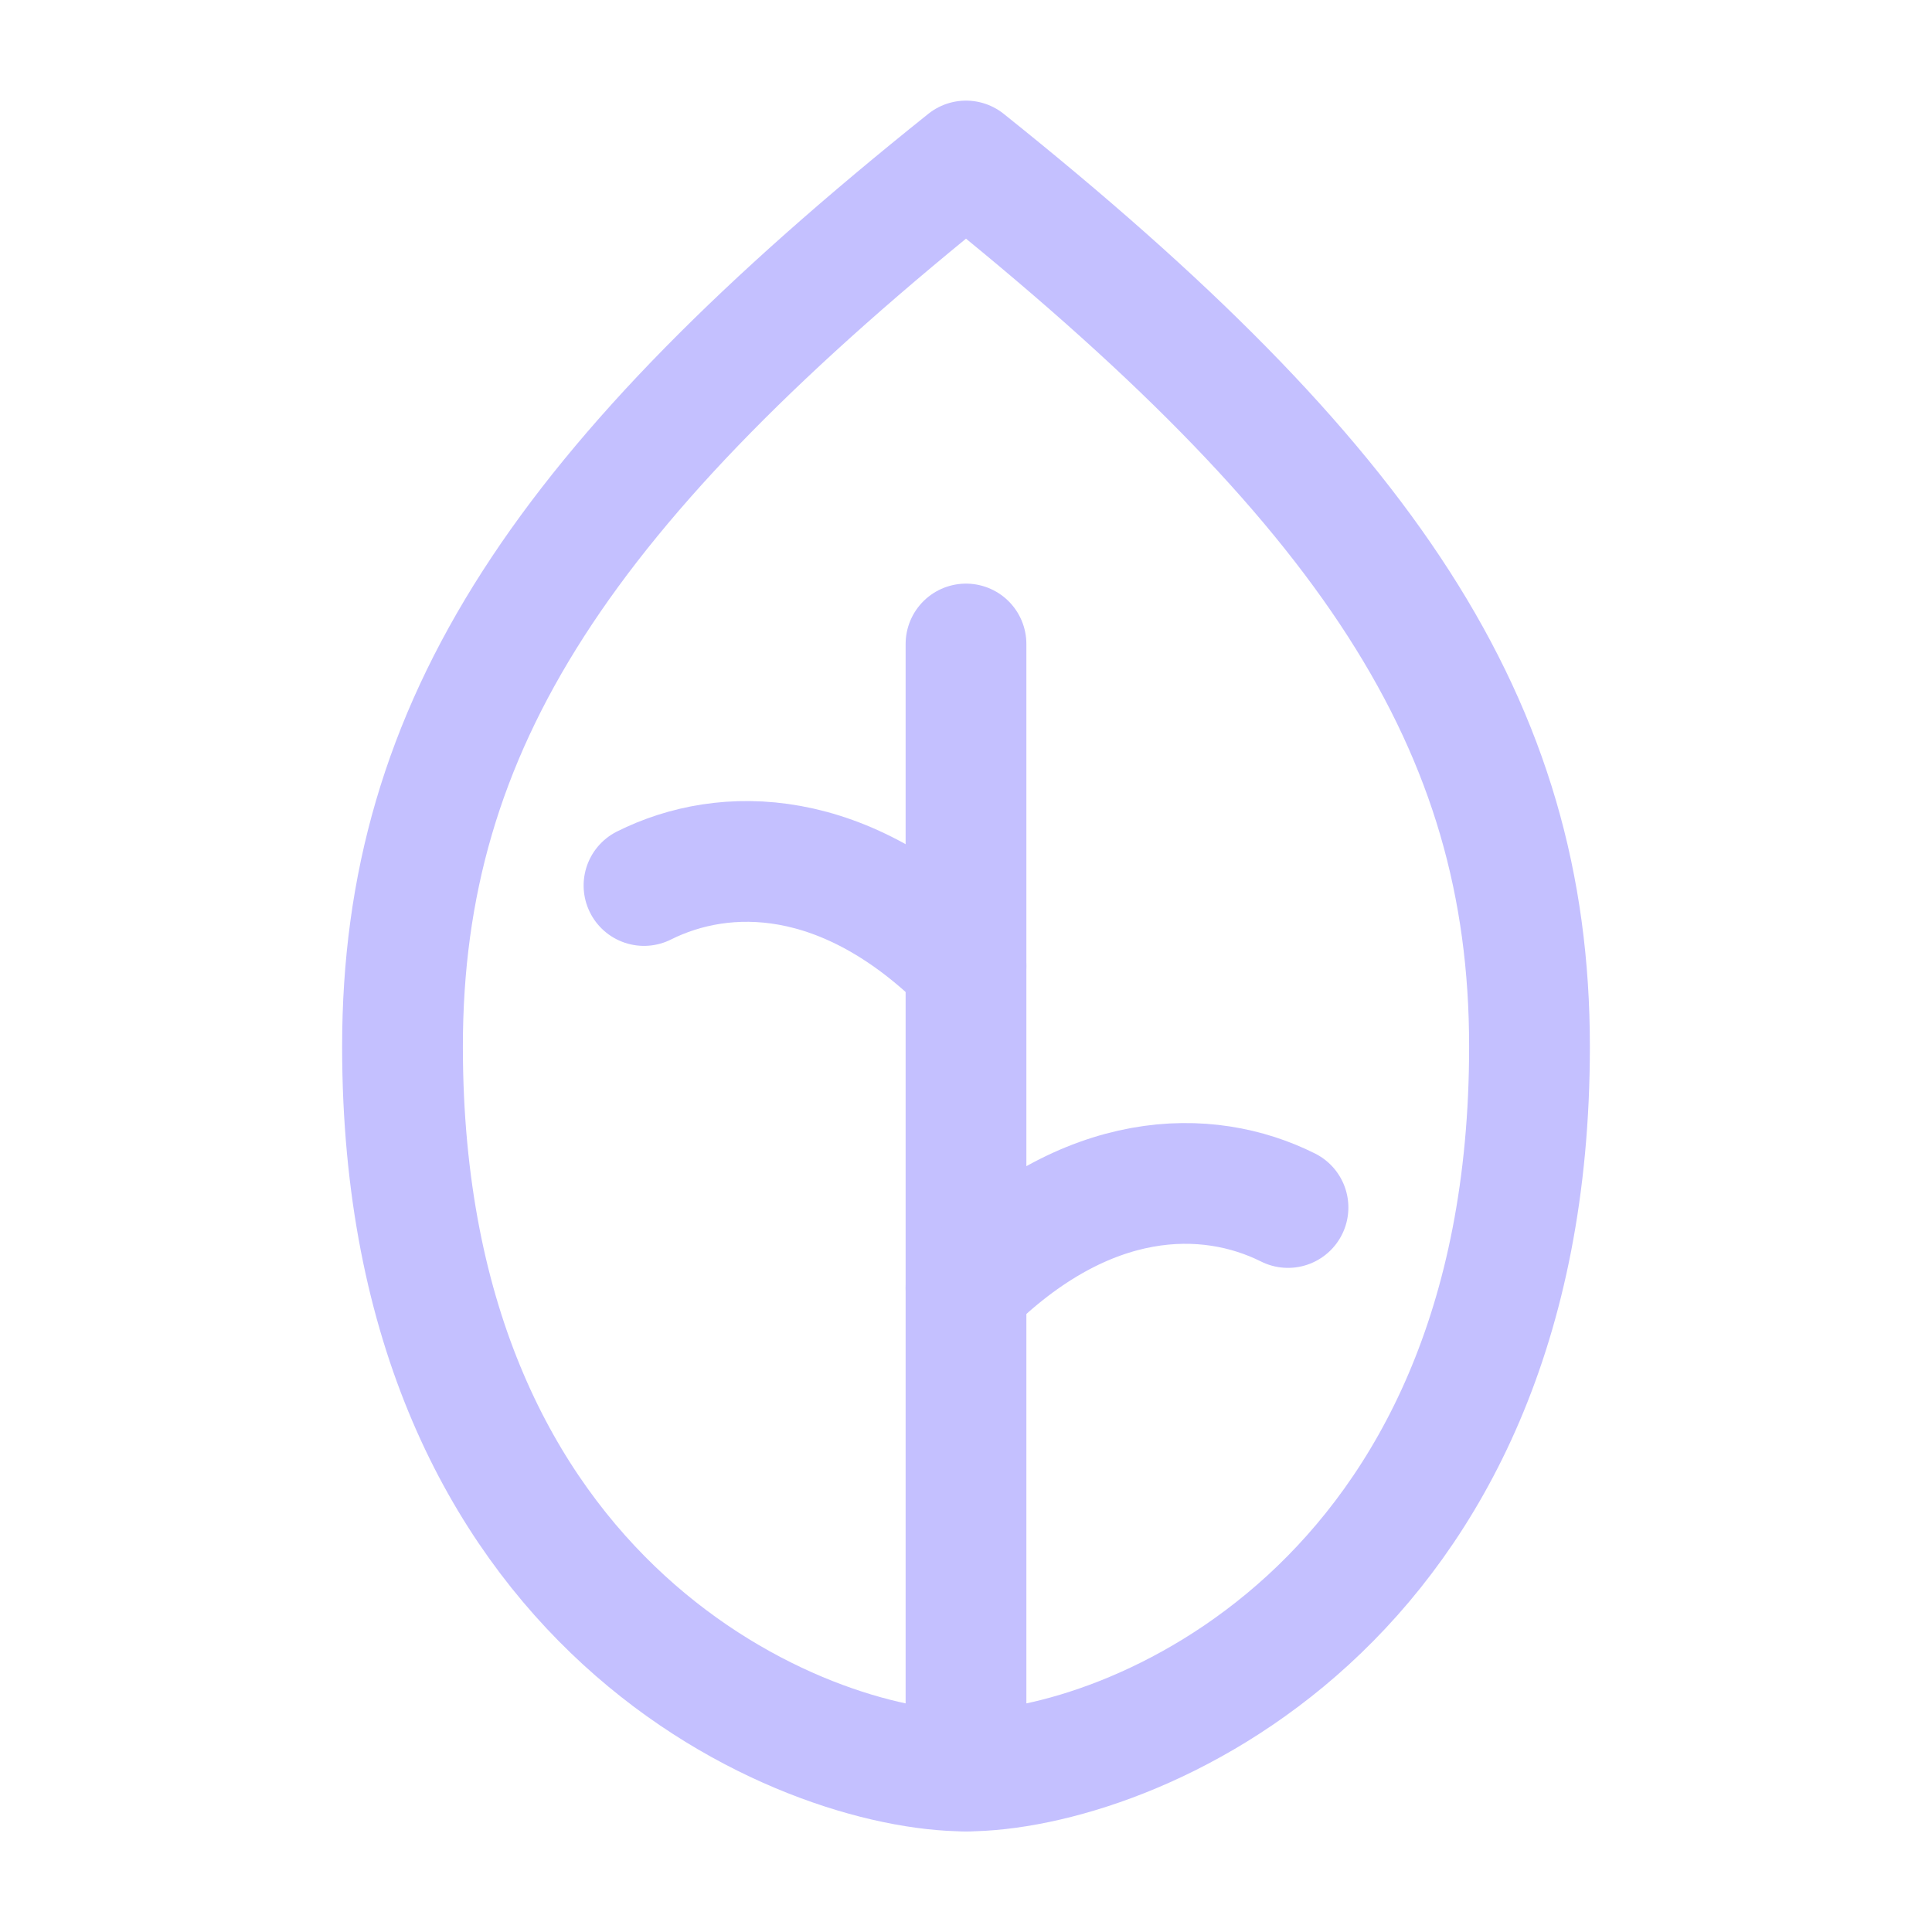
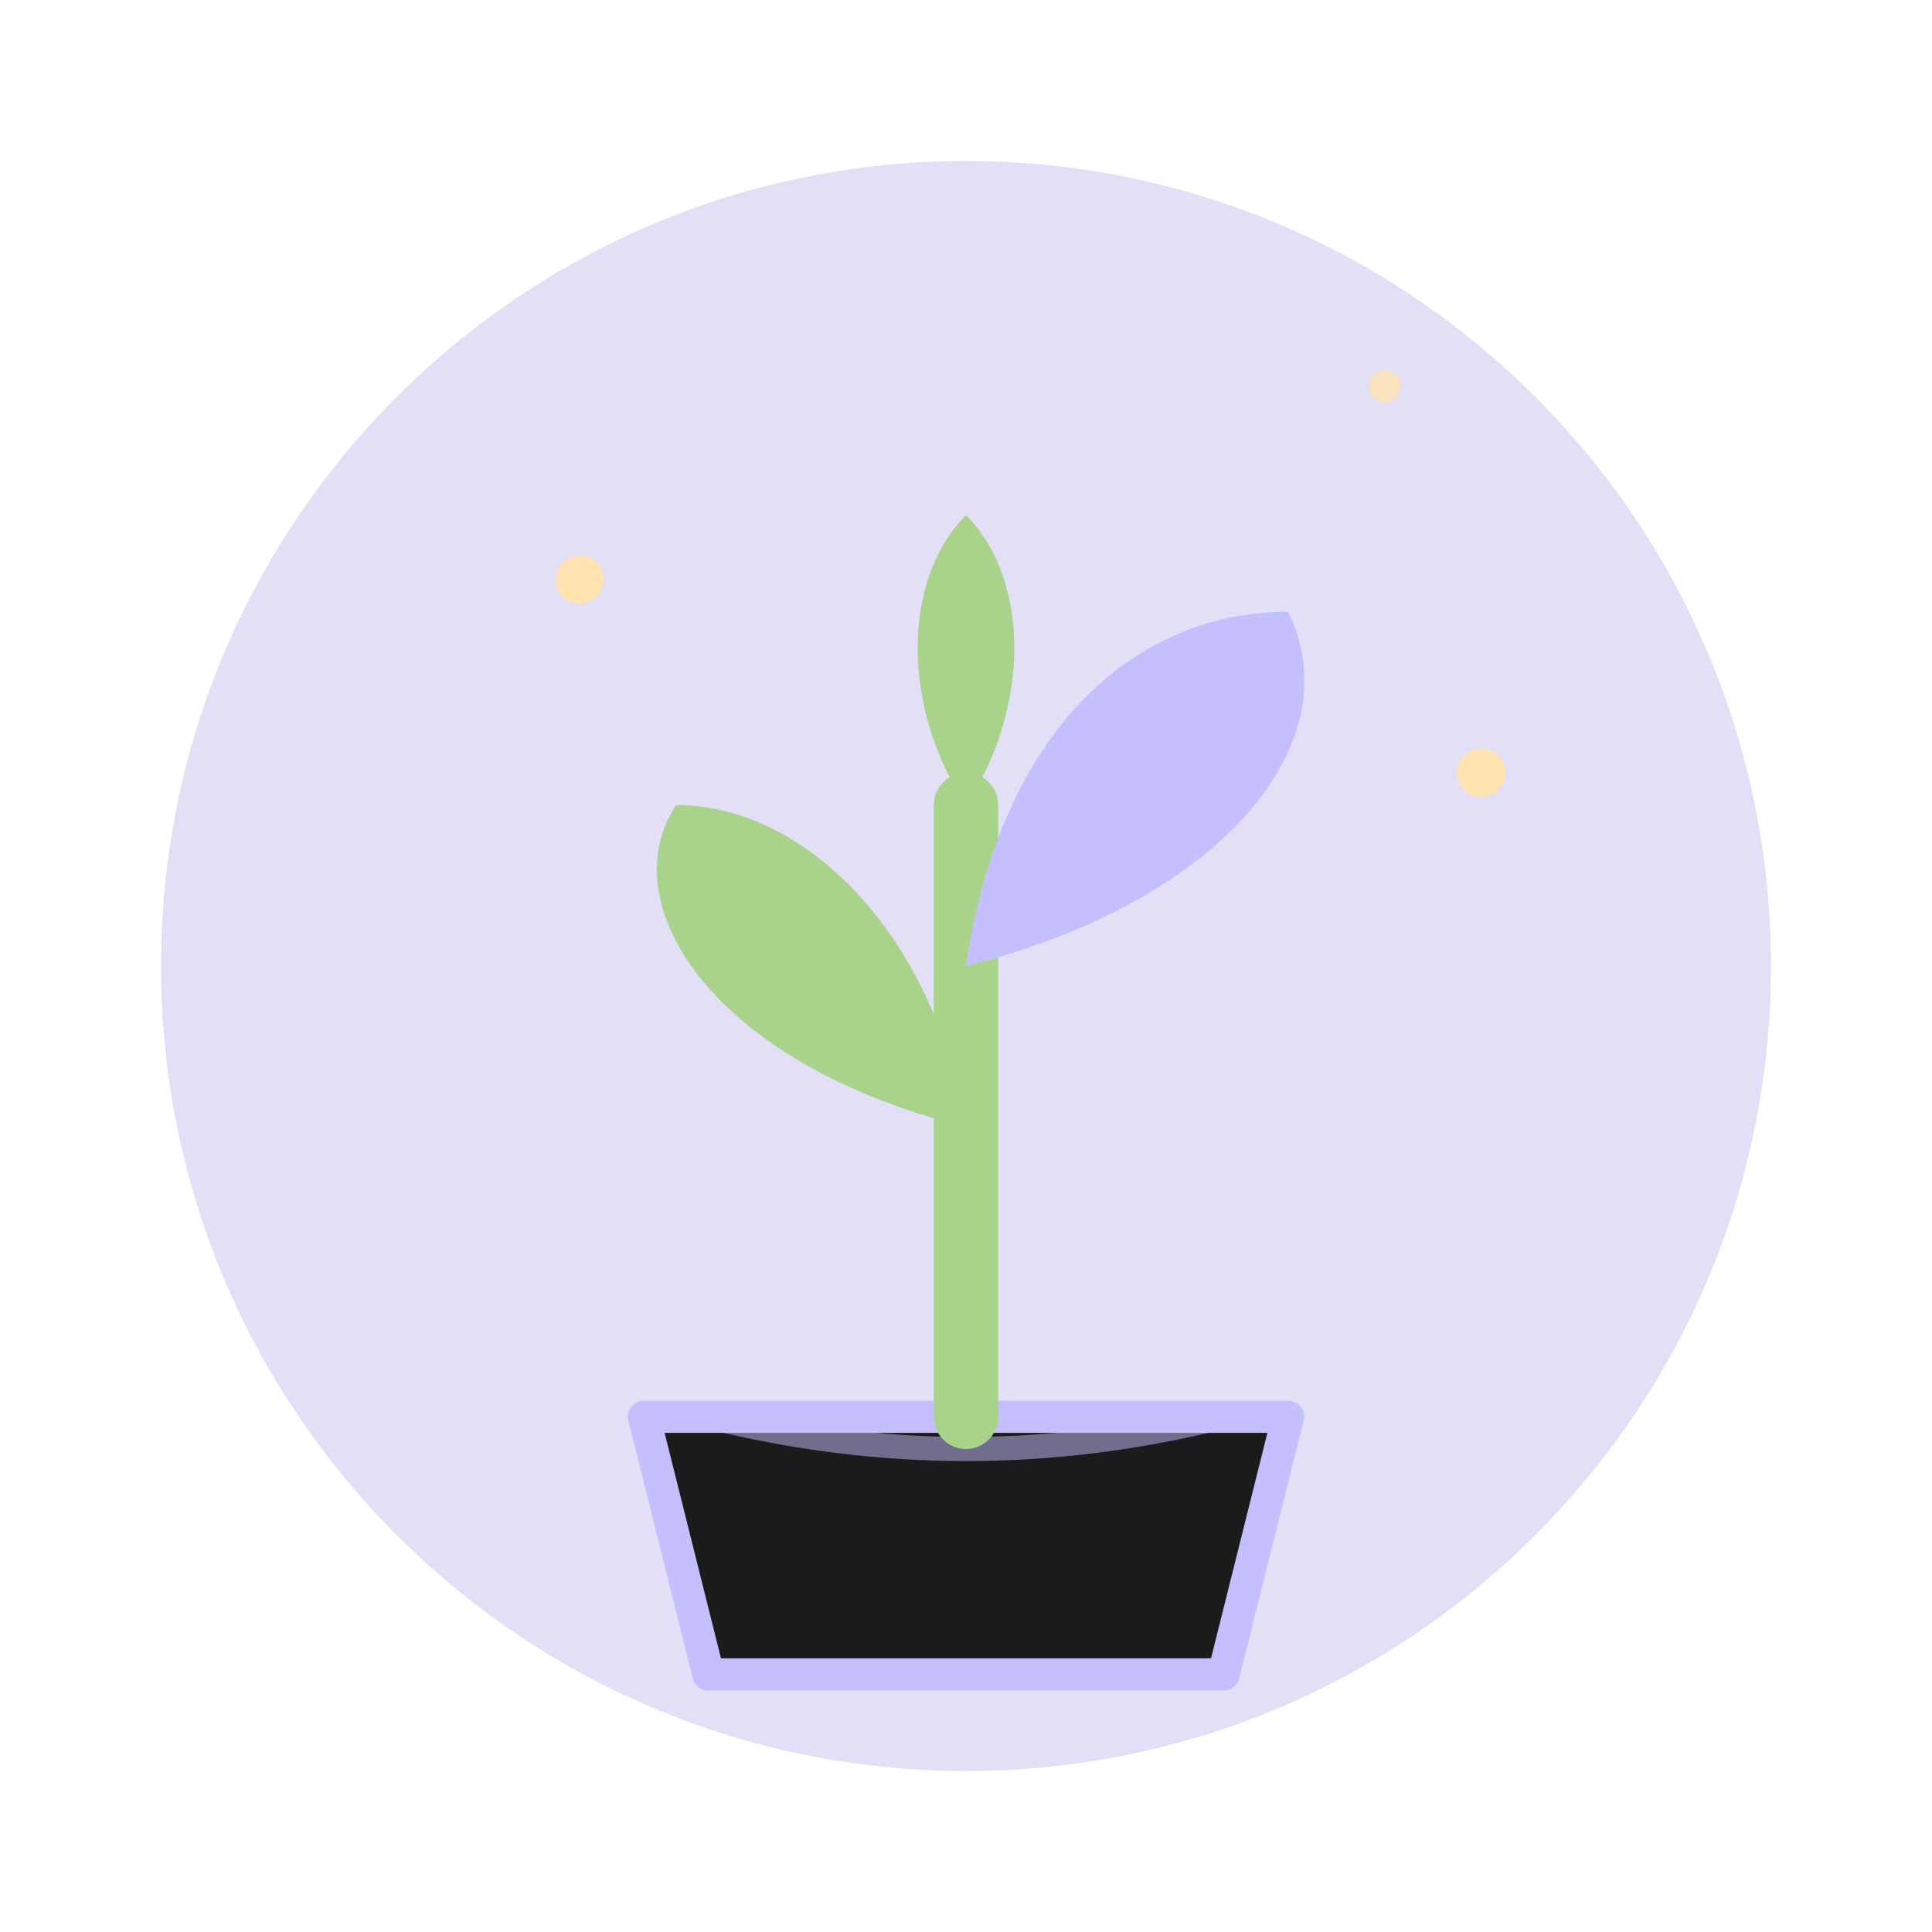
- <svg xmlns="http://www.w3.org/2000/svg" width="64" height="64" viewBox="0 0 24 24" fill="none" stroke="#C4C0FF" stroke-width="1.5" stroke-linecap="round" stroke-linejoin="round">
-   <path d="M12 22c-2 0-7-2-7-9 0-4 2-7 7-11 5 4 7 7 7 11 0 7-5 9-7 9z" />
-   <path d="M12 22V8" />
-   <path d="M12 12c-1.5-1.5-3-1.5-4-1" />
-   <path d="M12 16c1.5-1.5 3-1.5 4-1" />
+ <svg xmlns="http://www.w3.org/2000/svg" width="120" height="120" viewBox="0 0 120 120" fill="none">
+   <circle cx="60" cy="60" r="50" fill="#7A6FD8" opacity="0.22" />
+   <path d="M40 88 L 80 88 L 76 104 L 44 104 Z" fill="#1C1B1B" stroke="#C4C0FF" stroke-width="2" stroke-linejoin="round" />
+   <path d="M44 88 Q 60 92 76 88" stroke="#C4C0FF" stroke-width="1.5" opacity="0.5" fill="none" />
+   <path d="M60 88 L 60 50" stroke="#A9D38B" stroke-width="4" stroke-linecap="round" />
+   <path d="M60 70 C 44 66, 38 56, 42 50 C 50 50, 58 58, 60 70 Z" fill="#A9D38B" />
+   <path d="M60 60 C 76 56, 84 46, 80 38 C 70 38, 62 46, 60 60 Z" fill="#C4C0FF" />
+   <path d="M60 50 C 56 44, 56 36, 60 32 C 64 36, 64 44, 60 50 Z" fill="#A9D38B" />
+   <circle cx="36" cy="36" r="1.5" fill="#FFE3B0" />
+   <circle cx="92" cy="48" r="1.5" fill="#FFE3B0" />
+   <circle cx="86" cy="24" r="1" fill="#FFE3B0" opacity="0.8" />
</svg>
